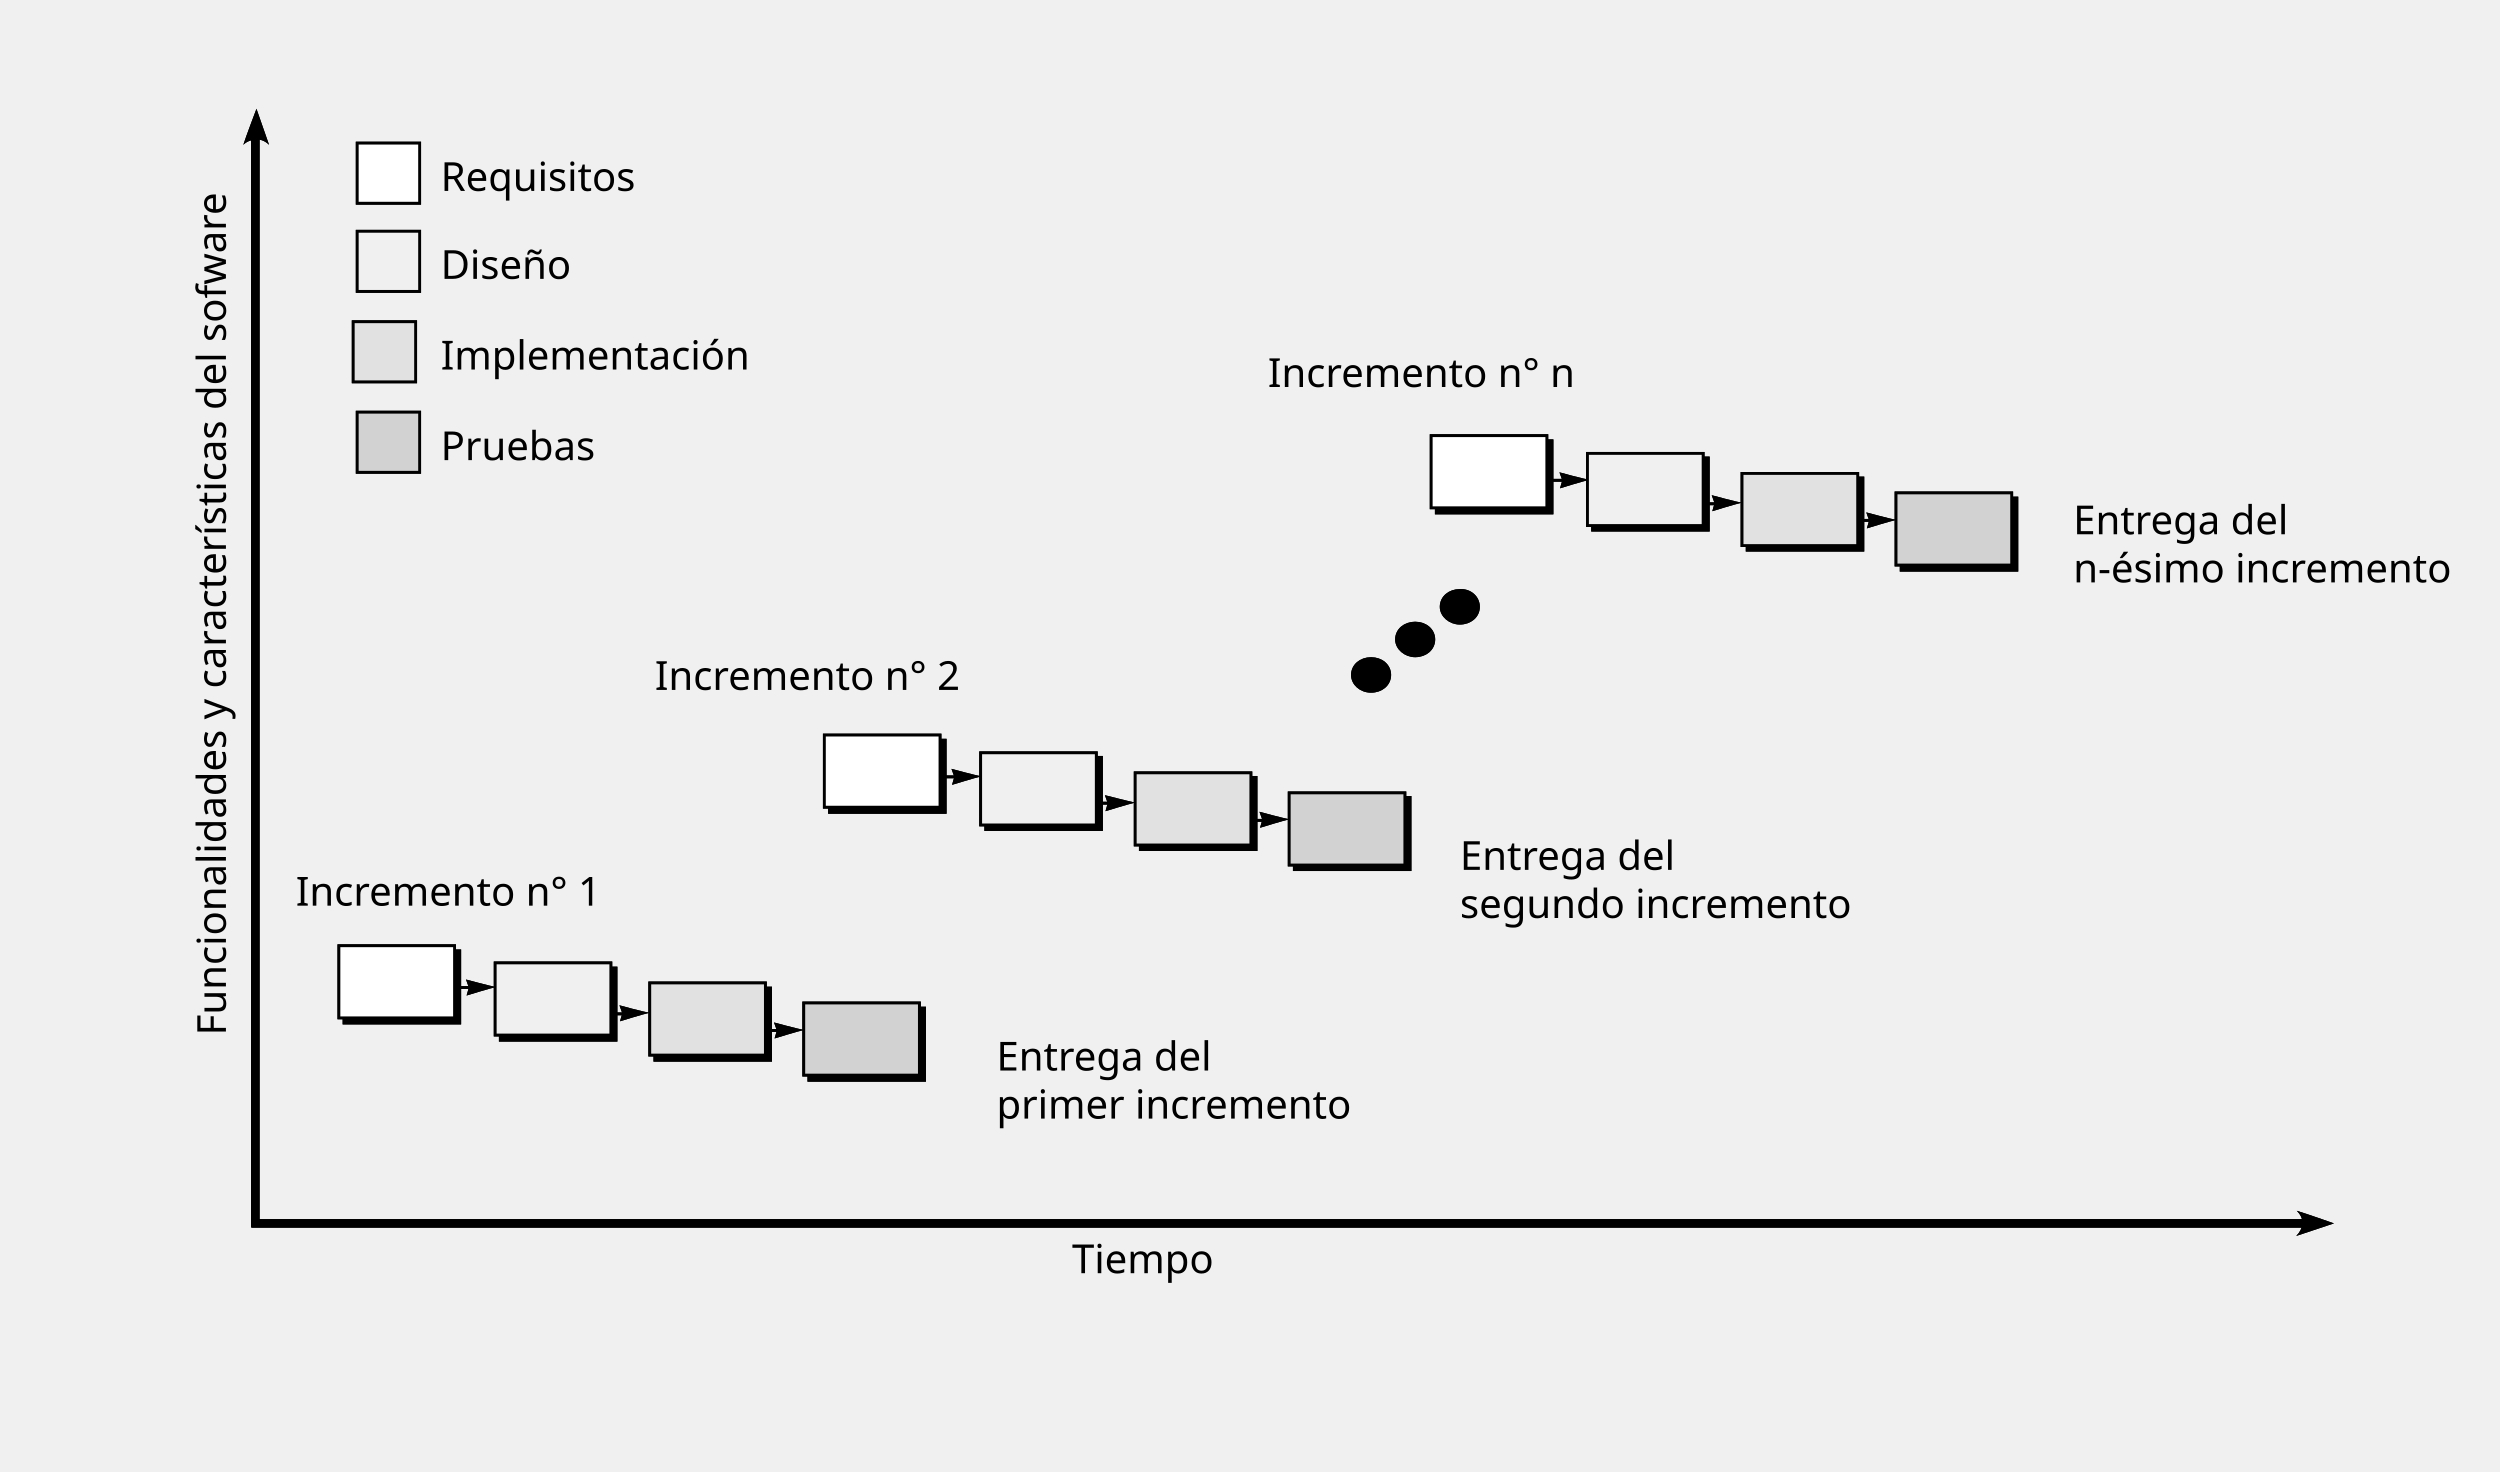
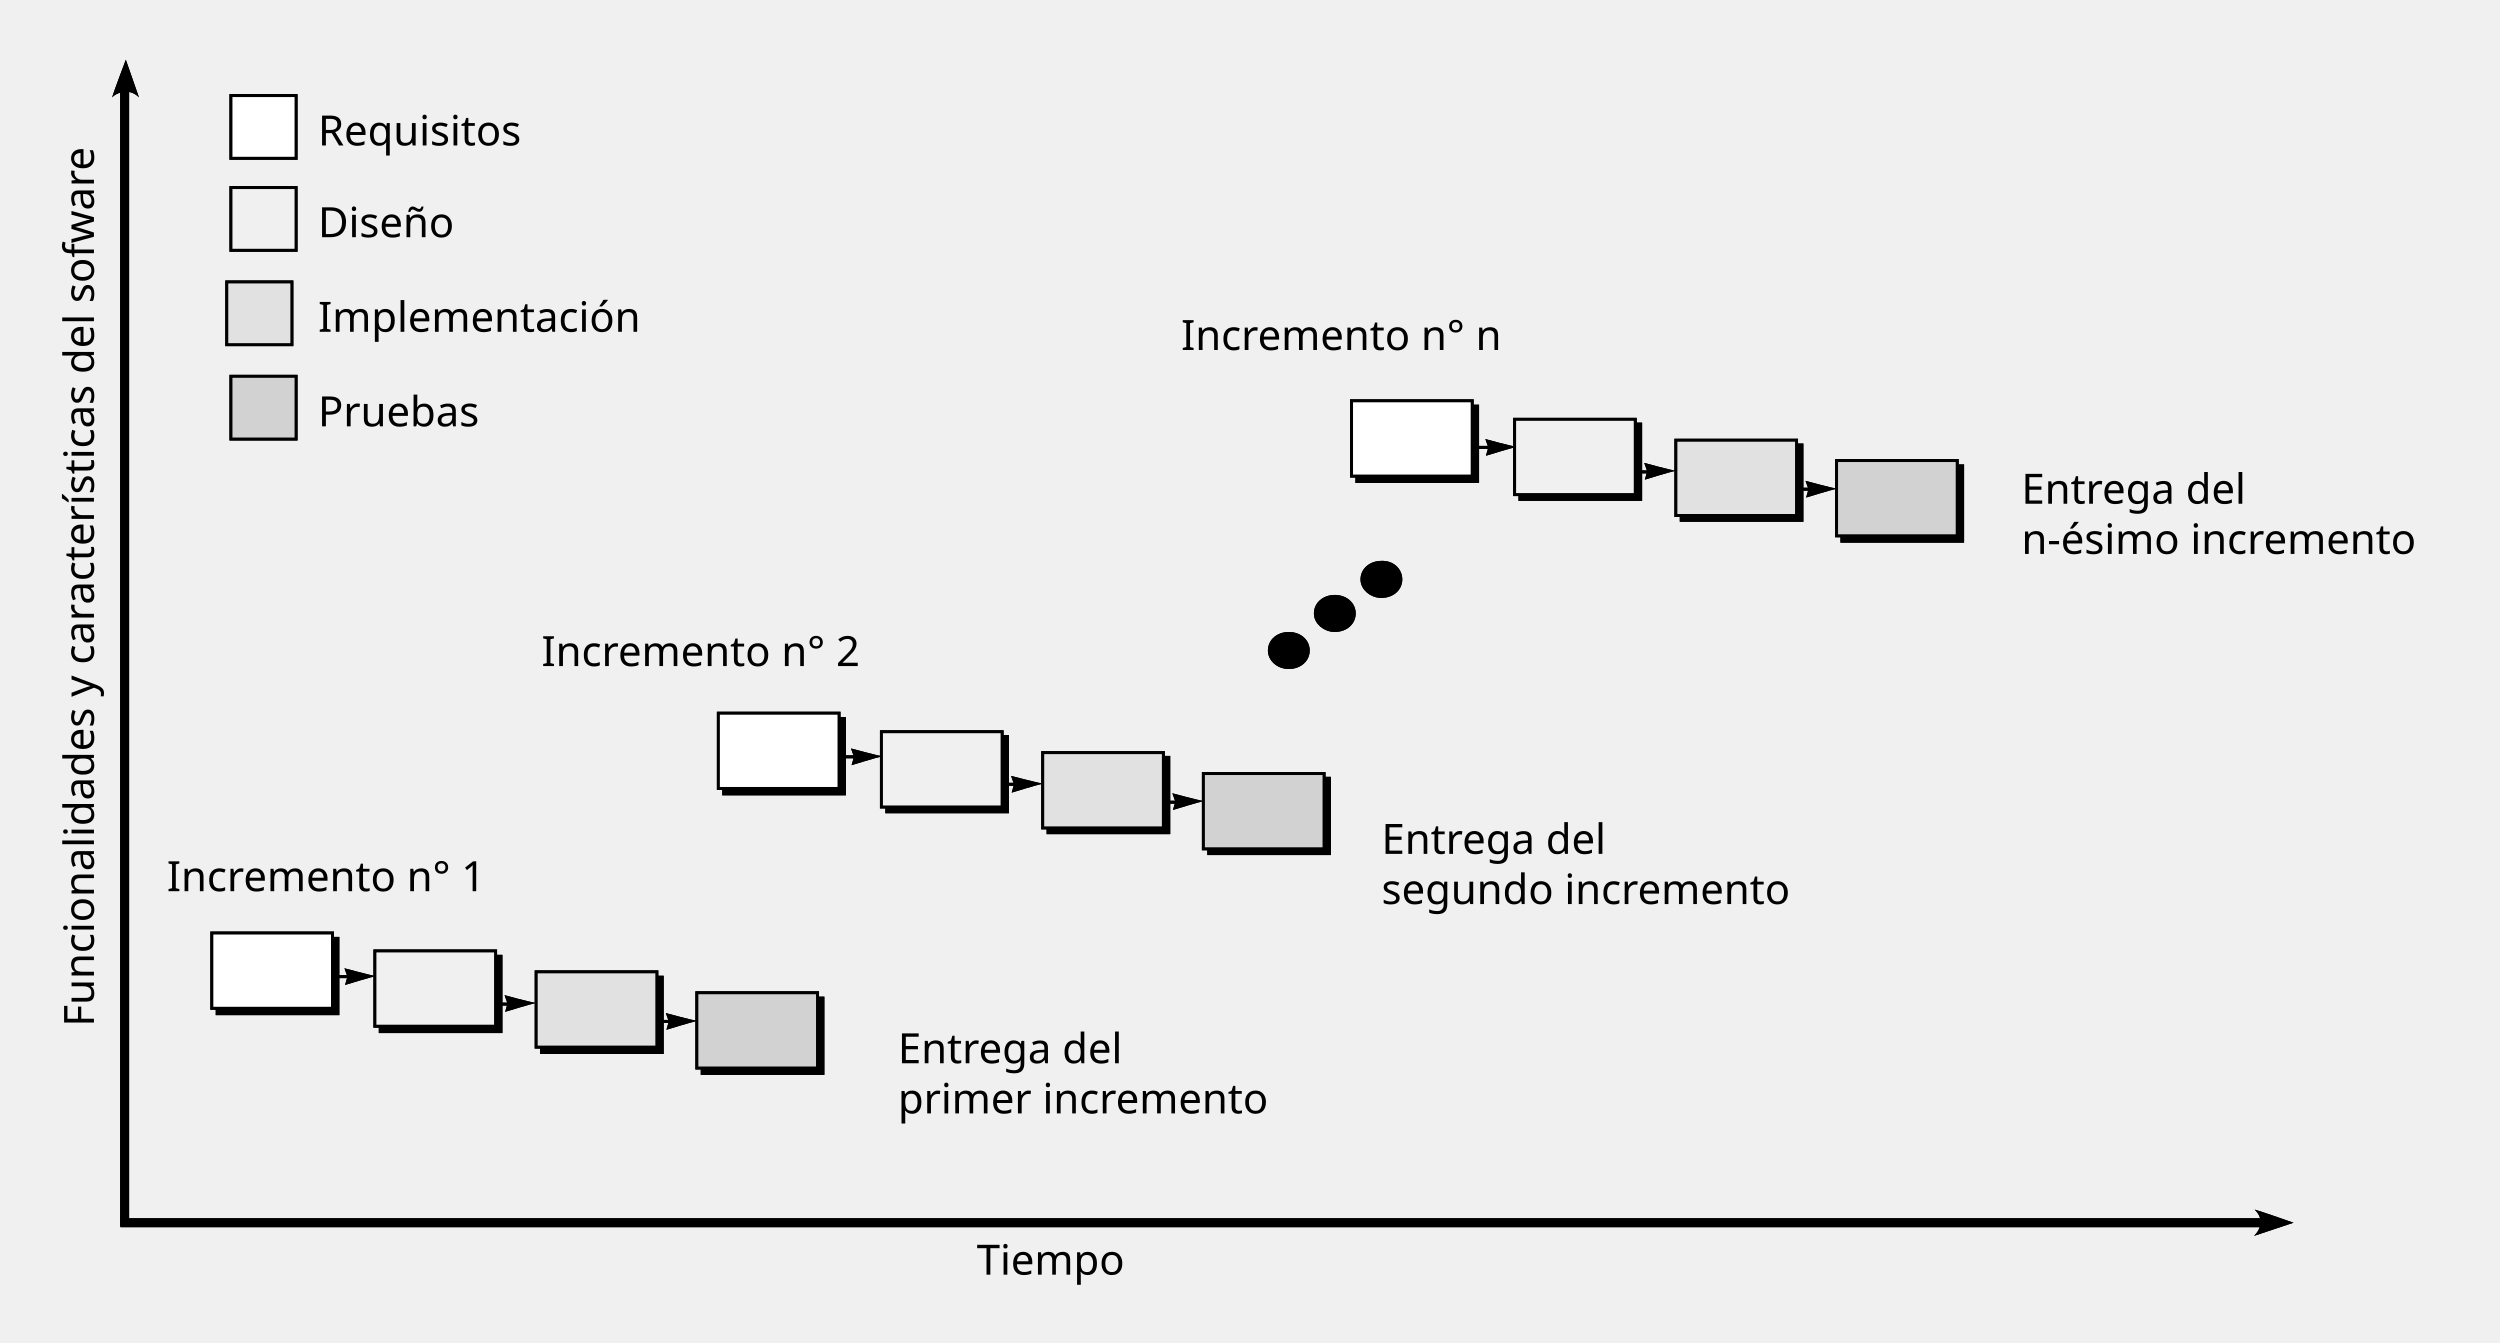
- <svg xmlns="http://www.w3.org/2000/svg" version="1.1" x="0px" y="0px" viewBox="0 0 436.7 257" style="enable-background:new 0 0 436.7 257;" xml:space="preserve">
-   <style type="text/css">
+ <svg xmlns="http://www.w3.org/2000/svg" height="224.808" width="418.534" id="svg2384" xml:space="preserve" viewBox="0 0 418.534 224.808" y="0px" x="0px" version="1.1">
+   <defs id="defs2388" />
+   <style id="style2006" type="text/css">
	.st0{fill:none;stroke:#000000;stroke-width:1.5;stroke-miterlimit:14.3;}
	.st1{fill-rule:evenodd;clip-rule:evenodd;}
	.st2{fill:none;stroke:#000000;stroke-miterlimit:11.5;}
	.st3{fill:none;stroke:#000000;stroke-width:0.5;stroke-miterlimit:43;}
	.st4{fill:none;stroke:#000000;stroke-width:0.5;stroke-miterlimit:11.5;}
	.st5{fill:#FFFFFF;}
	.st6{fill:#F0F0F0;}
	.st7{fill:#E1E1E1;}
	.st8{fill:#D2D2D2;}
	.st9{font-family:'TimesNewRomanPSMT';}
	.st10{font-size:7px;}
	.st11{fill:none;}
</style>
-   <g id="Capa_1">
-     <line class="st0" x1="43.9" y1="213.7" x2="404.4" y2="213.7" />
-     <path class="st1" d="M401.1,215.9C401.1,215.9,401.1,215.9,401.1,215.9l6.6-2.2c0,0-5.1-1.8-6.5-2.2c0.6,0.6,1,1.3,1,2.2   C402.1,214.6,401.7,215.3,401.1,215.9" />
-     <line class="st0" x1="44.6" y1="214.3" x2="44.6" y2="22.1" />
-     <path class="st1" d="M47,25.3C47,25.3,47,25.3,47,25.3l-2.2-6.3c0,0-1.9,5-2.3,6.3c0.6-0.6,1.4-0.9,2.3-0.9   C45.6,24.3,46.4,24.7,47,25.3" />
-     <path d="M250.2,111.7c0,1.5-1.3,2.6-3,2.6c-1.6,0-3-1.2-3-2.6c0-1.5,1.3-2.6,3-2.6C248.9,109.1,250.2,110.2,250.2,111.7" />
-     <path class="st2" d="M250.2,111.7c0,1.5-1.3,2.6-3,2.6c-1.6,0-3-1.2-3-2.6c0-1.5,1.3-2.6,3-2.6   C248.9,109.1,250.2,110.2,250.2,111.7z" />
-     <path d="M258,106c0,1.5-1.3,2.6-3,2.6c-1.6,0-3-1.2-3-2.6c0-1.5,1.3-2.6,3-2.6C256.7,103.3,258,104.5,258,106" />
-     <path class="st2" d="M258,106c0,1.5-1.3,2.6-3,2.6c-1.6,0-3-1.2-3-2.6c0-1.5,1.3-2.6,3-2.6C256.7,103.3,258,104.5,258,106z" />
-     <path d="M242.5,117.9c0,1.5-1.3,2.6-3,2.6s-3-1.2-3-2.6c0-1.5,1.3-2.6,3-2.6S242.5,116.4,242.5,117.9" />
-     <path class="st2" d="M242.5,117.9c0,1.5-1.3,2.6-3,2.6s-3-1.2-3-2.6c0-1.5,1.3-2.6,3-2.6S242.5,116.4,242.5,117.9z" />
-     <line class="st3" x1="271.1" y1="83.9" x2="273.4" y2="83.9" />
-     <path d="M277.7,83.8c-1,0.2-5.2,1.5-5.2,1.5l0.4-1.4l-0.5-1.4C272.4,82.5,276.7,83.7,277.7,83.8" />
-     <line class="st3" x1="80.2" y1="172.5" x2="82.5" y2="172.5" />
-     <path d="M86.7,172.4c-1,0.2-5.2,1.5-5.2,1.5l0.4-1.4l-0.5-1.4C81.5,171.1,85.7,172.3,86.7,172.4" />
-     <line class="st3" x1="106.9" y1="177.1" x2="109.2" y2="177.1" />
-     <path d="M113.5,176.9c-1,0.2-5.2,1.5-5.2,1.5l0.4-1.4l-0.5-1.4C108.2,175.6,112.5,176.8,113.5,176.9" />
-     <line class="st3" x1="133.9" y1="180" x2="136.2" y2="180" />
-     <path d="M140.5,179.9c-1,0.2-5.2,1.5-5.2,1.5l0.4-1.4l-0.5-1.4C135.3,178.6,139.5,179.8,140.5,179.9" />
-     <rect x="60.1" y="166.1" width="20.2" height="12.6" />
-     <rect x="60.1" y="166.1" class="st4" width="20.2" height="12.6" />
-     <rect x="59.2" y="165.2" class="st5" width="20.2" height="12.6" />
-     <rect x="59.2" y="165.2" class="st4" width="20.2" height="12.6" />
-     <rect x="87.4" y="169.1" width="20.2" height="12.6" />
-     <rect x="87.4" y="169.1" class="st4" width="20.2" height="12.6" />
-     <rect x="86.5" y="168.2" class="st6" width="20.2" height="12.6" />
-     <rect x="86.5" y="168.2" class="st4" width="20.2" height="12.6" />
-     <rect x="114.4" y="172.6" width="20.2" height="12.6" />
-     <rect x="114.4" y="172.6" class="st4" width="20.2" height="12.6" />
-     <rect x="113.5" y="171.7" class="st7" width="20.2" height="12.6" />
-     <rect x="113.5" y="171.7" class="st4" width="20.2" height="12.6" />
-     <rect x="141.3" y="176.1" width="20.2" height="12.6" />
-     <rect x="141.3" y="176.1" class="st4" width="20.2" height="12.6" />
-     <rect x="140.4" y="175.2" class="st8" width="20.2" height="12.6" />
-     <rect x="140.4" y="175.2" class="st4" width="20.2" height="12.6" />
-     <line class="st3" x1="165" y1="135.7" x2="167.3" y2="135.7" />
-     <path d="M171.5,135.6c-1,0.2-5.2,1.5-5.2,1.5l0.4-1.4l-0.5-1.4C166.3,134.3,170.5,135.5,171.5,135.6" />
-     <line class="st3" x1="191.7" y1="140.3" x2="194" y2="140.3" />
-     <path d="M198.3,140.2c-1,0.2-5.2,1.5-5.2,1.5l0.4-1.4l-0.5-1.4C193,138.9,197.3,140,198.3,140.2" />
-     <line class="st3" x1="218.8" y1="143.3" x2="221" y2="143.3" />
-     <path d="M225.3,143.1c-1,0.2-5.2,1.5-5.2,1.5l0.4-1.4l-0.5-1.4C220.1,141.8,224.3,143,225.3,143.1" />
-     <rect x="144.9" y="129.3" width="20.2" height="12.6" />
-     <rect x="144.9" y="129.3" class="st4" width="20.2" height="12.6" />
-     <rect x="144" y="128.4" class="st5" width="20.2" height="12.6" />
-     <rect x="144" y="128.4" class="st4" width="20.2" height="12.6" />
-     <rect x="172.2" y="132.3" width="20.2" height="12.6" />
-     <rect x="172.2" y="132.3" class="st4" width="20.2" height="12.6" />
-     <rect x="171.3" y="131.5" class="st6" width="20.2" height="12.6" />
-     <rect x="171.3" y="131.5" class="st4" width="20.2" height="12.6" />
-     <rect x="199.2" y="135.8" width="20.2" height="12.6" />
-     <rect x="199.2" y="135.8" class="st4" width="20.2" height="12.6" />
-     <rect x="198.3" y="135" class="st7" width="20.2" height="12.6" />
-     <rect x="198.3" y="135" class="st4" width="20.2" height="12.6" />
-     <rect x="226.1" y="139.3" width="20.2" height="12.6" />
-     <rect x="226.1" y="139.3" class="st4" width="20.2" height="12.6" />
-     <rect x="225.2" y="138.5" class="st8" width="20.2" height="12.6" />
-     <rect x="225.2" y="138.5" class="st4" width="20.2" height="12.6" />
-     <line class="st3" x1="297.7" y1="88" x2="300" y2="88" />
-     <path d="M304.3,87.8c-1,0.2-5.2,1.5-5.2,1.5l0.4-1.4l-0.5-1.4C299.1,86.5,303.3,87.7,304.3,87.8" />
-     <line class="st3" x1="324.8" y1="90.9" x2="327" y2="90.9" />
-     <path d="M331.3,90.8c-1,0.2-5.2,1.5-5.2,1.5l0.4-1.4l-0.5-1.4C326.1,89.5,330.3,90.7,331.3,90.8" />
-     <rect x="250.9" y="77" width="20.2" height="12.6" />
-     <rect x="250.9" y="77" class="st4" width="20.2" height="12.6" />
-     <rect x="250" y="76.1" class="st5" width="20.2" height="12.6" />
-     <rect x="250" y="76.1" class="st4" width="20.2" height="12.6" />
-     <rect x="278.2" y="80" width="20.2" height="12.6" />
-     <rect x="278.2" y="80" class="st4" width="20.2" height="12.6" />
-     <rect x="277.3" y="79.2" class="st6" width="20.2" height="12.6" />
-     <rect x="277.3" y="79.2" class="st4" width="20.2" height="12.6" />
-     <rect x="305.2" y="83.5" width="20.2" height="12.6" />
-     <rect x="305.2" y="83.5" class="st4" width="20.2" height="12.6" />
-     <rect x="304.3" y="82.7" class="st7" width="20.2" height="12.6" />
-     <rect x="304.3" y="82.7" class="st4" width="20.2" height="12.6" />
-     <rect x="332.1" y="87" width="20.2" height="12.6" />
-     <rect x="332.1" y="87" class="st4" width="20.2" height="12.6" />
-     <rect x="331.2" y="86.1" class="st8" width="20.2" height="12.6" />
-     <rect x="331.2" y="86.1" class="st4" width="20.2" height="12.6" />
-     <rect x="62.4" y="25" class="st5" width="10.9" height="10.5" />
-     <rect x="62.4" y="25" class="st4" width="10.9" height="10.5" />
-     <rect x="62.4" y="40.4" class="st6" width="10.9" height="10.5" />
-     <rect x="62.4" y="40.4" class="st4" width="10.9" height="10.5" />
-     <rect x="61.7" y="56.2" class="st7" width="10.9" height="10.5" />
-     <rect x="61.7" y="56.2" class="st4" width="10.9" height="10.5" />
-     <rect x="62.4" y="72" class="st8" width="10.9" height="10.5" />
-     <rect x="62.4" y="72" class="st4" width="10.9" height="10.5" />
+   <g transform="translate(-23.73558,-9)" id="Capa_1">
+     <line id="line2008" y2="213.7" x2="404.4" y1="213.7" x1="43.9" class="st0" />
+     <path id="path2010" d="m 401.1,215.9 c 0,0 0,0 0,0 l 6.6,-2.2 c 0,0 -5.1,-1.8 -6.5,-2.2 0.6,0.6 1,1.3 1,2.2 -0.1,0.9 -0.5,1.6 -1.1,2.2" class="st1" />
+     <line id="line2012" y2="22.1" x2="44.6" y1="214.3" x1="44.6" class="st0" />
+     <path id="path2014" d="m 47,25.3 c 0,0 0,0 0,0 L 44.8,19 c 0,0 -1.9,5 -2.3,6.3 0.6,-0.6 1.4,-0.9 2.3,-0.9 0.8,-0.1 1.6,0.3 2.2,0.9" class="st1" />
+     <path id="path2016" d="m 250.2,111.7 c 0,1.5 -1.3,2.6 -3,2.6 -1.6,0 -3,-1.2 -3,-2.6 0,-1.5 1.3,-2.6 3,-2.6 1.7,0 3,1.1 3,2.6" />
+     <path id="path2018" d="m 250.2,111.7 c 0,1.5 -1.3,2.6 -3,2.6 -1.6,0 -3,-1.2 -3,-2.6 0,-1.5 1.3,-2.6 3,-2.6 1.7,0 3,1.1 3,2.6 z" class="st2" />
+     <path id="path2020" d="m 258,106 c 0,1.5 -1.3,2.6 -3,2.6 -1.6,0 -3,-1.2 -3,-2.6 0,-1.5 1.3,-2.6 3,-2.6 1.7,-0.1 3,1.1 3,2.6" />
+     <path id="path2022" d="m 258,106 c 0,1.5 -1.3,2.6 -3,2.6 -1.6,0 -3,-1.2 -3,-2.6 0,-1.5 1.3,-2.6 3,-2.6 1.7,-0.1 3,1.1 3,2.6 z" class="st2" />
+     <path id="path2024" d="m 242.5,117.9 c 0,1.5 -1.3,2.6 -3,2.6 -1.7,0 -3,-1.2 -3,-2.6 0,-1.5 1.3,-2.6 3,-2.6 1.7,0 3,1.1 3,2.6" />
+     <path id="path2026" d="m 242.5,117.9 c 0,1.5 -1.3,2.6 -3,2.6 -1.7,0 -3,-1.2 -3,-2.6 0,-1.5 1.3,-2.6 3,-2.6 1.7,0 3,1.1 3,2.6 z" class="st2" />
+     <line id="line2028" y2="83.9" x2="273.4" y1="83.9" x1="271.1" class="st3" />
+     <path id="path2030" d="m 277.7,83.8 c -1,0.2 -5.2,1.5 -5.2,1.5 l 0.4,-1.4 -0.5,-1.4 c 0,0 4.3,1.2 5.3,1.3" />
+     <line id="line2032" y2="172.5" x2="82.5" y1="172.5" x1="80.2" class="st3" />
+     <path id="path2034" d="m 86.7,172.4 c -1,0.2 -5.2,1.5 -5.2,1.5 l 0.4,-1.4 -0.5,-1.4 c 0.1,0 4.3,1.2 5.3,1.3" />
+     <line id="line2036" y2="177.1" x2="109.2" y1="177.1" x1="106.9" class="st3" />
+     <path id="path2038" d="m 113.5,176.9 c -1,0.2 -5.2,1.5 -5.2,1.5 l 0.4,-1.4 -0.5,-1.4 c 0,0 4.3,1.2 5.3,1.3" />
+     <line id="line2040" y2="180" x2="136.2" y1="180" x1="133.9" class="st3" />
+     <path id="path2042" d="m 140.5,179.9 c -1,0.2 -5.2,1.5 -5.2,1.5 l 0.4,-1.4 -0.5,-1.4 c 0.1,0 4.3,1.2 5.3,1.3" />
+     <rect id="rect2044" height="12.6" width="20.2" y="166.1" x="60.1" />
+     <rect id="rect2046" height="12.6" width="20.2" class="st4" y="166.1" x="60.1" />
+     <rect id="rect2048" height="12.6" width="20.2" class="st5" y="165.2" x="59.2" />
+     <rect id="rect2050" height="12.6" width="20.2" class="st4" y="165.2" x="59.2" />
+     <rect id="rect2052" height="12.6" width="20.2" y="169.1" x="87.4" />
+     <rect id="rect2054" height="12.6" width="20.2" class="st4" y="169.1" x="87.4" />
+     <rect id="rect2056" height="12.6" width="20.2" class="st6" y="168.2" x="86.5" />
+     <rect id="rect2058" height="12.6" width="20.2" class="st4" y="168.2" x="86.5" />
+     <rect id="rect2060" height="12.6" width="20.2" y="172.6" x="114.4" />
+     <rect id="rect2062" height="12.6" width="20.2" class="st4" y="172.6" x="114.4" />
+     <rect id="rect2064" height="12.6" width="20.2" class="st7" y="171.7" x="113.5" />
+     <rect id="rect2066" height="12.6" width="20.2" class="st4" y="171.7" x="113.5" />
+     <rect id="rect2068" height="12.6" width="20.2" y="176.1" x="141.3" />
+     <rect id="rect2070" height="12.6" width="20.2" class="st4" y="176.1" x="141.3" />
+     <rect id="rect2072" height="12.6" width="20.2" class="st8" y="175.2" x="140.4" />
+     <rect id="rect2074" height="12.6" width="20.2" class="st4" y="175.2" x="140.4" />
+     <line id="line2076" y2="135.7" x2="167.3" y1="135.7" x1="165" class="st3" />
+     <path id="path2078" d="m 171.5,135.6 c -1,0.2 -5.2,1.5 -5.2,1.5 l 0.4,-1.4 -0.5,-1.4 c 0.1,0 4.3,1.2 5.3,1.3" />
+     <line id="line2080" y2="140.3" x2="194" y1="140.3" x1="191.7" class="st3" />
+     <path id="path2082" d="m 198.3,140.2 c -1,0.2 -5.2,1.5 -5.2,1.5 l 0.4,-1.4 -0.5,-1.4 c 0,0 4.3,1.1 5.3,1.3" />
+     <line id="line2084" y2="143.3" x2="221" y1="143.3" x1="218.8" class="st3" />
+     <path id="path2086" d="m 225.3,143.1 c -1,0.2 -5.2,1.5 -5.2,1.5 l 0.4,-1.4 -0.5,-1.4 c 0.1,0 4.3,1.2 5.3,1.3" />
+     <rect id="rect2088" height="12.6" width="20.2" y="129.3" x="144.9" />
+     <rect id="rect2090" height="12.6" width="20.2" class="st4" y="129.3" x="144.9" />
+     <rect id="rect2092" height="12.6" width="20.2" class="st5" y="128.4" x="144" />
+     <rect id="rect2094" height="12.6" width="20.2" class="st4" y="128.4" x="144" />
+     <rect id="rect2096" height="12.6" width="20.2" y="132.3" x="172.2" />
+     <rect id="rect2098" height="12.6" width="20.2" class="st4" y="132.3" x="172.2" />
+     <rect id="rect2100" height="12.6" width="20.2" class="st6" y="131.5" x="171.3" />
+     <rect id="rect2102" height="12.6" width="20.2" class="st4" y="131.5" x="171.3" />
+     <rect id="rect2104" height="12.6" width="20.2" y="135.8" x="199.2" />
+     <rect id="rect2106" height="12.6" width="20.2" class="st4" y="135.8" x="199.2" />
+     <rect id="rect2108" height="12.6" width="20.2" class="st7" y="135" x="198.3" />
+     <rect id="rect2110" height="12.6" width="20.2" class="st4" y="135" x="198.3" />
+     <rect id="rect2112" height="12.6" width="20.2" y="139.3" x="226.1" />
+     <rect id="rect2114" height="12.6" width="20.2" class="st4" y="139.3" x="226.1" />
+     <rect id="rect2116" height="12.6" width="20.2" class="st8" y="138.5" x="225.2" />
+     <rect id="rect2118" height="12.6" width="20.2" class="st4" y="138.5" x="225.2" />
+     <line id="line2120" y2="88" x2="300" y1="88" x1="297.7" class="st3" />
+     <path id="path2122" d="m 304.3,87.8 c -1,0.2 -5.2,1.5 -5.2,1.5 l 0.4,-1.4 -0.5,-1.4 c 0.1,0 4.3,1.2 5.3,1.3" />
+     <line id="line2124" y2="90.9" x2="327" y1="90.9" x1="324.8" class="st3" />
+     <path id="path2126" d="m 331.3,90.8 c -1,0.2 -5.2,1.5 -5.2,1.5 l 0.4,-1.4 -0.5,-1.4 c 0.1,0 4.3,1.2 5.3,1.3" />
+     <rect id="rect2128" height="12.6" width="20.2" y="77" x="250.9" />
+     <rect id="rect2130" height="12.6" width="20.2" class="st4" y="77" x="250.9" />
+     <rect id="rect2132" height="12.6" width="20.2" class="st5" y="76.1" x="250" />
+     <rect id="rect2134" height="12.6" width="20.2" class="st4" y="76.1" x="250" />
+     <rect id="rect2136" height="12.6" width="20.2" y="80" x="278.2" />
+     <rect id="rect2138" height="12.6" width="20.2" class="st4" y="80" x="278.2" />
+     <rect id="rect2140" height="12.6" width="20.2" class="st6" y="79.2" x="277.3" />
+     <rect id="rect2142" height="12.6" width="20.2" class="st4" y="79.2" x="277.3" />
+     <rect id="rect2144" height="12.6" width="20.2" y="83.5" x="305.2" />
+     <rect id="rect2146" height="12.6" width="20.2" class="st4" y="83.5" x="305.2" />
+     <rect id="rect2148" height="12.6" width="20.2" class="st7" y="82.7" x="304.3" />
+     <rect id="rect2150" height="12.6" width="20.2" class="st4" y="82.7" x="304.3" />
+     <rect id="rect2152" height="12.6" width="20.2" y="87" x="332.1" />
+     <rect id="rect2154" height="12.6" width="20.2" class="st4" y="87" x="332.1" />
+     <rect id="rect2156" height="12.6" width="20.2" class="st8" y="86.1" x="331.2" />
+     <rect id="rect2158" height="12.6" width="20.2" class="st4" y="86.1" x="331.2" />
+     <rect id="rect2160" height="10.5" width="10.9" class="st5" y="25" x="62.4" />
+     <rect id="rect2162" height="10.5" width="10.9" class="st4" y="25" x="62.4" />
+     <rect id="rect2164" height="10.5" width="10.9" class="st6" y="40.4" x="62.4" />
+     <rect id="rect2166" height="10.5" width="10.9" class="st4" y="40.4" x="62.4" />
+     <rect id="rect2168" height="10.5" width="10.9" class="st7" y="56.2" x="61.7" />
+     <rect id="rect2170" height="10.5" width="10.9" class="st4" y="56.2" x="61.7" />
+     <rect id="rect2172" height="10.5" width="10.9" class="st8" y="72" x="62.4" />
+     <rect id="rect2174" height="10.5" width="10.9" class="st4" y="72" x="62.4" />
  </g>
-   <g id="Capa_1_copia">
-     <line class="st0" x1="43.9" y1="213.7" x2="404.4" y2="213.7" />
-     <path class="st1" d="M401.1,215.9C401.1,215.9,401.1,215.9,401.1,215.9l6.6-2.2c0,0-5.1-1.8-6.5-2.2c0.6,0.6,1,1.3,1,2.2   C402.1,214.6,401.7,215.3,401.1,215.9" />
-     <line class="st0" x1="44.6" y1="214.3" x2="44.6" y2="22.1" />
-     <path class="st1" d="M47,25.3C47,25.3,47,25.3,47,25.3l-2.2-6.3c0,0-1.9,5-2.3,6.3c0.6-0.6,1.4-0.9,2.3-0.9   C45.6,24.3,46.4,24.7,47,25.3" />
-     <path d="M250.2,111.7c0,1.5-1.3,2.6-3,2.6c-1.6,0-3-1.2-3-2.6c0-1.5,1.3-2.6,3-2.6C248.9,109.1,250.2,110.2,250.2,111.7" />
-     <path class="st2" d="M250.2,111.7c0,1.5-1.3,2.6-3,2.6c-1.6,0-3-1.2-3-2.6c0-1.5,1.3-2.6,3-2.6   C248.9,109.1,250.2,110.2,250.2,111.7z" />
-     <path d="M258,106c0,1.5-1.3,2.6-3,2.6c-1.6,0-3-1.2-3-2.6c0-1.5,1.3-2.6,3-2.6C256.7,103.3,258,104.5,258,106" />
-     <path class="st2" d="M258,106c0,1.5-1.3,2.6-3,2.6c-1.6,0-3-1.2-3-2.6c0-1.5,1.3-2.6,3-2.6C256.7,103.3,258,104.5,258,106z" />
-     <path d="M242.5,117.9c0,1.5-1.3,2.6-3,2.6s-3-1.2-3-2.6c0-1.5,1.3-2.6,3-2.6S242.5,116.4,242.5,117.9" />
-     <path class="st2" d="M242.5,117.9c0,1.5-1.3,2.6-3,2.6s-3-1.2-3-2.6c0-1.5,1.3-2.6,3-2.6S242.5,116.4,242.5,117.9z" />
-     <line class="st3" x1="271.1" y1="83.9" x2="273.4" y2="83.9" />
-     <path d="M277.7,83.8c-1,0.2-5.2,1.5-5.2,1.5l0.4-1.4l-0.5-1.4C272.4,82.5,276.7,83.7,277.7,83.8" />
-     <line class="st3" x1="80.2" y1="172.5" x2="82.5" y2="172.5" />
-     <path d="M86.7,172.4c-1,0.2-5.2,1.5-5.2,1.5l0.4-1.4l-0.5-1.4C81.5,171.1,85.7,172.3,86.7,172.4" />
-     <line class="st3" x1="106.9" y1="177.1" x2="109.2" y2="177.1" />
-     <path d="M113.5,176.9c-1,0.2-5.2,1.5-5.2,1.5l0.4-1.4l-0.5-1.4C108.2,175.6,112.5,176.8,113.5,176.9" />
-     <line class="st3" x1="133.9" y1="180" x2="136.2" y2="180" />
-     <path d="M140.5,179.9c-1,0.2-5.2,1.5-5.2,1.5l0.4-1.4l-0.5-1.4C135.3,178.6,139.5,179.8,140.5,179.9" />
-     <rect x="60.1" y="166.1" width="20.2" height="12.6" />
-     <rect x="60.1" y="166.1" class="st4" width="20.2" height="12.6" />
-     <rect x="59.2" y="165.2" class="st5" width="20.2" height="12.6" />
-     <rect x="59.2" y="165.2" class="st4" width="20.2" height="12.6" />
-     <rect x="87.4" y="169.1" width="20.2" height="12.6" />
-     <rect x="87.4" y="169.1" class="st4" width="20.2" height="12.6" />
-     <rect x="86.5" y="168.2" class="st6" width="20.2" height="12.6" />
-     <rect x="86.5" y="168.2" class="st4" width="20.2" height="12.6" />
-     <rect x="114.4" y="172.6" width="20.2" height="12.6" />
-     <rect x="114.4" y="172.6" class="st4" width="20.2" height="12.6" />
-     <rect x="113.5" y="171.7" class="st7" width="20.2" height="12.6" />
-     <rect x="113.5" y="171.7" class="st4" width="20.2" height="12.6" />
-     <rect x="141.3" y="176.1" width="20.2" height="12.6" />
-     <rect x="141.3" y="176.1" class="st4" width="20.2" height="12.6" />
-     <rect x="140.4" y="175.2" class="st8" width="20.2" height="12.6" />
-     <rect x="140.4" y="175.2" class="st4" width="20.2" height="12.6" />
-     <line class="st3" x1="165" y1="135.7" x2="167.3" y2="135.7" />
-     <path d="M171.5,135.6c-1,0.2-5.2,1.5-5.2,1.5l0.4-1.4l-0.5-1.4C166.3,134.3,170.5,135.5,171.5,135.6" />
-     <line class="st3" x1="191.7" y1="140.3" x2="194" y2="140.3" />
-     <path d="M198.3,140.2c-1,0.2-5.2,1.5-5.2,1.5l0.4-1.4l-0.5-1.4C193,138.9,197.3,140,198.3,140.2" />
-     <line class="st3" x1="218.8" y1="143.3" x2="221" y2="143.3" />
-     <path d="M225.3,143.1c-1,0.2-5.2,1.5-5.2,1.5l0.4-1.4l-0.5-1.4C220.1,141.8,224.3,143,225.3,143.1" />
-     <rect x="144.9" y="129.3" width="20.2" height="12.6" />
-     <rect x="144.9" y="129.3" class="st4" width="20.2" height="12.6" />
-     <rect x="144" y="128.4" class="st5" width="20.2" height="12.6" />
-     <rect x="144" y="128.4" class="st4" width="20.2" height="12.6" />
-     <rect x="172.2" y="132.3" width="20.2" height="12.6" />
-     <rect x="172.2" y="132.3" class="st4" width="20.2" height="12.6" />
-     <rect x="171.3" y="131.5" class="st6" width="20.2" height="12.6" />
-     <rect x="171.3" y="131.5" class="st4" width="20.2" height="12.6" />
-     <rect x="199.2" y="135.8" width="20.2" height="12.6" />
-     <rect x="199.2" y="135.8" class="st4" width="20.2" height="12.6" />
-     <rect x="198.3" y="135" class="st7" width="20.2" height="12.6" />
-     <rect x="198.3" y="135" class="st4" width="20.2" height="12.6" />
-     <rect x="226.1" y="139.3" width="20.2" height="12.6" />
-     <rect x="226.1" y="139.3" class="st4" width="20.2" height="12.6" />
-     <rect x="225.2" y="138.5" class="st8" width="20.2" height="12.6" />
-     <rect x="225.2" y="138.5" class="st4" width="20.2" height="12.6" />
-     <line class="st3" x1="297.7" y1="88" x2="300" y2="88" />
-     <path d="M304.3,87.8c-1,0.2-5.2,1.5-5.2,1.5l0.4-1.4l-0.5-1.4C299.1,86.5,303.3,87.7,304.3,87.8" />
-     <line class="st3" x1="324.8" y1="90.9" x2="327" y2="90.9" />
-     <path d="M331.3,90.8c-1,0.2-5.2,1.5-5.2,1.5l0.4-1.4l-0.5-1.4C326.1,89.5,330.3,90.7,331.3,90.8" />
-     <rect x="250.9" y="77" width="20.2" height="12.6" />
-     <rect x="250.9" y="77" class="st4" width="20.2" height="12.6" />
-     <rect x="250" y="76.1" class="st5" width="20.2" height="12.6" />
-     <rect x="250" y="76.1" class="st4" width="20.2" height="12.6" />
-     <rect x="278.2" y="80" width="20.2" height="12.6" />
-     <rect x="278.2" y="80" class="st4" width="20.2" height="12.6" />
-     <rect x="277.3" y="79.2" class="st6" width="20.2" height="12.6" />
-     <rect x="277.3" y="79.2" class="st4" width="20.2" height="12.6" />
-     <rect x="305.2" y="83.5" width="20.2" height="12.6" />
-     <rect x="305.2" y="83.5" class="st4" width="20.2" height="12.6" />
-     <rect x="304.3" y="82.7" class="st7" width="20.2" height="12.6" />
-     <rect x="304.3" y="82.7" class="st4" width="20.2" height="12.6" />
-     <rect x="332.1" y="87" width="20.2" height="12.6" />
-     <rect x="332.1" y="87" class="st4" width="20.2" height="12.6" />
-     <rect x="331.2" y="86.1" class="st8" width="20.2" height="12.6" />
-     <rect x="331.2" y="86.1" class="st4" width="20.2" height="12.6" />
-     <rect x="62.4" y="25" class="st5" width="10.9" height="10.5" />
-     <rect x="62.4" y="25" class="st4" width="10.9" height="10.5" />
-     <rect x="62.4" y="40.4" class="st6" width="10.9" height="10.5" />
-     <rect x="62.4" y="40.4" class="st4" width="10.9" height="10.5" />
-     <rect x="61.7" y="56.2" class="st7" width="10.9" height="10.5" />
-     <rect x="61.7" y="56.2" class="st4" width="10.9" height="10.5" />
-     <rect x="62.4" y="72" class="st8" width="10.9" height="10.5" />
-     <rect x="62.4" y="72" class="st4" width="10.9" height="10.5" />
-     <text transform="matrix(1 0 0 1 174.0664 187)">
-       <tspan x="0" y="0" class="st9 st10">Entrega del</tspan>
-       <tspan x="0" y="8.4" class="st9 st10">primer incremento</tspan>
+   <g transform="translate(-23.73558,-9)" id="Capa_1_copia">
+     <line id="line2177" y2="213.7" x2="404.4" y1="213.7" x1="43.9" class="st0" />
+     <path id="path2179" d="m 401.1,215.9 c 0,0 0,0 0,0 l 6.6,-2.2 c 0,0 -5.1,-1.8 -6.5,-2.2 0.6,0.6 1,1.3 1,2.2 -0.1,0.9 -0.5,1.6 -1.1,2.2" class="st1" />
+     <line id="line2181" y2="22.1" x2="44.6" y1="214.3" x1="44.6" class="st0" />
+     <path id="path2183" d="m 47,25.3 c 0,0 0,0 0,0 L 44.8,19 c 0,0 -1.9,5 -2.3,6.3 0.6,-0.6 1.4,-0.9 2.3,-0.9 0.8,-0.1 1.6,0.3 2.2,0.9" class="st1" />
+     <path id="path2185" d="m 250.2,111.7 c 0,1.5 -1.3,2.6 -3,2.6 -1.6,0 -3,-1.2 -3,-2.6 0,-1.5 1.3,-2.6 3,-2.6 1.7,0 3,1.1 3,2.6" />
+     <path id="path2187" d="m 250.2,111.7 c 0,1.5 -1.3,2.6 -3,2.6 -1.6,0 -3,-1.2 -3,-2.6 0,-1.5 1.3,-2.6 3,-2.6 1.7,0 3,1.1 3,2.6 z" class="st2" />
+     <path id="path2189" d="m 258,106 c 0,1.5 -1.3,2.6 -3,2.6 -1.6,0 -3,-1.2 -3,-2.6 0,-1.5 1.3,-2.6 3,-2.6 1.7,-0.1 3,1.1 3,2.6" />
+     <path id="path2191" d="m 258,106 c 0,1.5 -1.3,2.6 -3,2.6 -1.6,0 -3,-1.2 -3,-2.6 0,-1.5 1.3,-2.6 3,-2.6 1.7,-0.1 3,1.1 3,2.6 z" class="st2" />
+     <path id="path2193" d="m 242.5,117.9 c 0,1.5 -1.3,2.6 -3,2.6 -1.7,0 -3,-1.2 -3,-2.6 0,-1.5 1.3,-2.6 3,-2.6 1.7,0 3,1.1 3,2.6" />
+     <path id="path2195" d="m 242.5,117.9 c 0,1.5 -1.3,2.6 -3,2.6 -1.7,0 -3,-1.2 -3,-2.6 0,-1.5 1.3,-2.6 3,-2.6 1.7,0 3,1.1 3,2.6 z" class="st2" />
+     <line id="line2197" y2="83.9" x2="273.4" y1="83.9" x1="271.1" class="st3" />
+     <path id="path2199" d="m 277.7,83.8 c -1,0.2 -5.2,1.5 -5.2,1.5 l 0.4,-1.4 -0.5,-1.4 c 0,0 4.3,1.2 5.3,1.3" />
+     <line id="line2201" y2="172.5" x2="82.5" y1="172.5" x1="80.2" class="st3" />
+     <path id="path2203" d="m 86.7,172.4 c -1,0.2 -5.2,1.5 -5.2,1.5 l 0.4,-1.4 -0.5,-1.4 c 0.1,0 4.3,1.2 5.3,1.3" />
+     <line id="line2205" y2="177.1" x2="109.2" y1="177.1" x1="106.9" class="st3" />
+     <path id="path2207" d="m 113.5,176.9 c -1,0.2 -5.2,1.5 -5.2,1.5 l 0.4,-1.4 -0.5,-1.4 c 0,0 4.3,1.2 5.3,1.3" />
+     <line id="line2209" y2="180" x2="136.2" y1="180" x1="133.9" class="st3" />
+     <path id="path2211" d="m 140.5,179.9 c -1,0.2 -5.2,1.5 -5.2,1.5 l 0.4,-1.4 -0.5,-1.4 c 0.1,0 4.3,1.2 5.3,1.3" />
+     <rect id="rect2213" height="12.6" width="20.2" y="166.1" x="60.1" />
+     <rect id="rect2215" height="12.6" width="20.2" class="st4" y="166.1" x="60.1" />
+     <rect id="rect2217" height="12.6" width="20.2" class="st5" y="165.2" x="59.2" />
+     <rect id="rect2219" height="12.6" width="20.2" class="st4" y="165.2" x="59.2" />
+     <rect id="rect2221" height="12.6" width="20.2" y="169.1" x="87.4" />
+     <rect id="rect2223" height="12.6" width="20.2" class="st4" y="169.1" x="87.4" />
+     <rect id="rect2225" height="12.6" width="20.2" class="st6" y="168.2" x="86.5" />
+     <rect id="rect2227" height="12.6" width="20.2" class="st4" y="168.2" x="86.5" />
+     <rect id="rect2229" height="12.6" width="20.2" y="172.6" x="114.4" />
+     <rect id="rect2231" height="12.6" width="20.2" class="st4" y="172.6" x="114.4" />
+     <rect id="rect2233" height="12.6" width="20.2" class="st7" y="171.7" x="113.5" />
+     <rect id="rect2235" height="12.6" width="20.2" class="st4" y="171.7" x="113.5" />
+     <rect id="rect2237" height="12.6" width="20.2" y="176.1" x="141.3" />
+     <rect id="rect2239" height="12.6" width="20.2" class="st4" y="176.1" x="141.3" />
+     <rect id="rect2241" height="12.6" width="20.2" class="st8" y="175.2" x="140.4" />
+     <rect id="rect2243" height="12.6" width="20.2" class="st4" y="175.2" x="140.4" />
+     <line id="line2245" y2="135.7" x2="167.3" y1="135.7" x1="165" class="st3" />
+     <path id="path2247" d="m 171.5,135.6 c -1,0.2 -5.2,1.5 -5.2,1.5 l 0.4,-1.4 -0.5,-1.4 c 0.1,0 4.3,1.2 5.3,1.3" />
+     <line id="line2249" y2="140.3" x2="194" y1="140.3" x1="191.7" class="st3" />
+     <path id="path2251" d="m 198.3,140.2 c -1,0.2 -5.2,1.5 -5.2,1.5 l 0.4,-1.4 -0.5,-1.4 c 0,0 4.3,1.1 5.3,1.3" />
+     <line id="line2253" y2="143.3" x2="221" y1="143.3" x1="218.8" class="st3" />
+     <path id="path2255" d="m 225.3,143.1 c -1,0.2 -5.2,1.5 -5.2,1.5 l 0.4,-1.4 -0.5,-1.4 c 0.1,0 4.3,1.2 5.3,1.3" />
+     <rect id="rect2257" height="12.6" width="20.2" y="129.3" x="144.9" />
+     <rect id="rect2259" height="12.6" width="20.2" class="st4" y="129.3" x="144.9" />
+     <rect id="rect2261" height="12.6" width="20.2" class="st5" y="128.4" x="144" />
+     <rect id="rect2263" height="12.6" width="20.2" class="st4" y="128.4" x="144" />
+     <rect id="rect2265" height="12.6" width="20.2" y="132.3" x="172.2" />
+     <rect id="rect2267" height="12.6" width="20.2" class="st4" y="132.3" x="172.2" />
+     <rect id="rect2269" height="12.6" width="20.2" class="st6" y="131.5" x="171.3" />
+     <rect id="rect2271" height="12.6" width="20.2" class="st4" y="131.5" x="171.3" />
+     <rect id="rect2273" height="12.6" width="20.2" y="135.8" x="199.2" />
+     <rect id="rect2275" height="12.6" width="20.2" class="st4" y="135.8" x="199.2" />
+     <rect id="rect2277" height="12.6" width="20.2" class="st7" y="135" x="198.3" />
+     <rect id="rect2279" height="12.6" width="20.2" class="st4" y="135" x="198.3" />
+     <rect id="rect2281" height="12.6" width="20.2" y="139.3" x="226.1" />
+     <rect id="rect2283" height="12.6" width="20.2" class="st4" y="139.3" x="226.1" />
+     <rect id="rect2285" height="12.6" width="20.2" class="st8" y="138.5" x="225.2" />
+     <rect id="rect2287" height="12.6" width="20.2" class="st4" y="138.5" x="225.2" />
+     <line id="line2289" y2="88" x2="300" y1="88" x1="297.7" class="st3" />
+     <path id="path2291" d="m 304.3,87.8 c -1,0.2 -5.2,1.5 -5.2,1.5 l 0.4,-1.4 -0.5,-1.4 c 0.1,0 4.3,1.2 5.3,1.3" />
+     <line id="line2293" y2="90.9" x2="327" y1="90.9" x1="324.8" class="st3" />
+     <path id="path2295" d="m 331.3,90.8 c -1,0.2 -5.2,1.5 -5.2,1.5 l 0.4,-1.4 -0.5,-1.4 c 0.1,0 4.3,1.2 5.3,1.3" />
+     <rect id="rect2297" height="12.6" width="20.2" y="77" x="250.9" />
+     <rect id="rect2299" height="12.6" width="20.2" class="st4" y="77" x="250.9" />
+     <rect id="rect2301" height="12.6" width="20.2" class="st5" y="76.1" x="250" />
+     <rect id="rect2303" height="12.6" width="20.2" class="st4" y="76.1" x="250" />
+     <rect id="rect2305" height="12.6" width="20.2" y="80" x="278.2" />
+     <rect id="rect2307" height="12.6" width="20.2" class="st4" y="80" x="278.2" />
+     <rect id="rect2309" height="12.6" width="20.2" class="st6" y="79.2" x="277.3" />
+     <rect id="rect2311" height="12.6" width="20.2" class="st4" y="79.2" x="277.3" />
+     <rect id="rect2313" height="12.6" width="20.2" y="83.5" x="305.2" />
+     <rect id="rect2315" height="12.6" width="20.2" class="st4" y="83.5" x="305.2" />
+     <rect id="rect2317" height="12.6" width="20.2" class="st7" y="82.7" x="304.3" />
+     <rect id="rect2319" height="12.6" width="20.2" class="st4" y="82.7" x="304.3" />
+     <rect id="rect2321" height="12.6" width="20.2" y="87" x="332.1" />
+     <rect id="rect2323" height="12.6" width="20.2" class="st4" y="87" x="332.1" />
+     <rect id="rect2325" height="12.6" width="20.2" class="st8" y="86.1" x="331.2" />
+     <rect id="rect2327" height="12.6" width="20.2" class="st4" y="86.1" x="331.2" />
+     <rect id="rect2329" height="10.5" width="10.9" class="st5" y="25" x="62.4" />
+     <rect id="rect2331" height="10.5" width="10.9" class="st4" y="25" x="62.4" />
+     <rect id="rect2333" height="10.5" width="10.9" class="st6" y="40.4" x="62.4" />
+     <rect id="rect2335" height="10.5" width="10.9" class="st4" y="40.4" x="62.4" />
+     <rect id="rect2337" height="10.5" width="10.9" class="st7" y="56.2" x="61.7" />
+     <rect id="rect2339" height="10.5" width="10.9" class="st4" y="56.2" x="61.7" />
+     <rect id="rect2341" height="10.5" width="10.9" class="st8" y="72" x="62.4" />
+     <rect id="rect2343" height="10.5" width="10.9" class="st4" y="72" x="62.4" />
+     <text id="text2349" transform="translate(174.0664,187)">
+       <tspan id="tspan2345" class="st9 st10" y="0" x="0">Entrega del</tspan>
+       <tspan id="tspan2347" class="st9 st10" y="8.4" x="0">primer incremento</tspan>
    </text>
-     <text transform="matrix(1 0 0 1 51.6665 158.2)" class="st9 st10">Incremento n° 1</text>
-     <text transform="matrix(1 0 0 1 76.9819 33.3509)" class="st9 st10">Requisitos</text>
-     <text transform="matrix(1 0 0 1 76.9818 48.7151)" class="st9 st10">Diseño</text>
-     <text transform="matrix(1 0 0 1 76.9822 64.546)" class="st9 st10">Implementación</text>
-     <text transform="matrix(1 0 0 1 76.9819 80.3771)" class="st9 st10">Pruebas</text>
-     <polygon class="st11" points="76.9,150.4 90.1,150.4 90.1,150.4 76.9,150.4  " />
-     <text transform="matrix(1 0 0 1 114.3861 120.5141)" class="st9 st10">Incremento n° 2</text>
-     <text transform="matrix(1 0 0 1 221.4663 67.6001)" class="st9 st10">Incremento n° n</text>
-     <text transform="matrix(1 0 0 1 255.0272 151.9493)">
-       <tspan x="0" y="0" class="st9 st10">Entrega del</tspan>
-       <tspan x="0" y="8.4" class="st9 st10">segundo incremento</tspan>
+     <text id="text2351" class="st9 st10" transform="translate(51.6665,158.2)">Incremento n° 1</text>
+     <text id="text2353" class="st9 st10" transform="translate(76.9819,33.3509)">Requisitos</text>
+     <text id="text2355" class="st9 st10" transform="translate(76.9818,48.7151)">Diseño</text>
+     <text id="text2357" class="st9 st10" transform="translate(76.9822,64.546)">Implementación</text>
+     <text id="text2359" class="st9 st10" transform="translate(76.9819,80.3771)">Pruebas</text>
+     <polygon id="polygon2361" points="90.1,150.4 76.9,150.4 " class="st11" />
+     <text id="text2363" class="st9 st10" transform="translate(114.3861,120.5141)">Incremento n° 2</text>
+     <text id="text2365" class="st9 st10" transform="translate(221.4663,67.6001)">Incremento n° n</text>
+     <text id="text2371" transform="translate(255.0272,151.9493)">
+       <tspan id="tspan2367" class="st9 st10" y="0" x="0">Entrega del</tspan>
+       <tspan id="tspan2369" class="st9 st10" y="8.4" x="0">segundo incremento</tspan>
    </text>
-     <text transform="matrix(1 0 0 1 362.1563 93.33)">
-       <tspan x="0" y="0" class="st9 st10">Entrega del</tspan>
-       <tspan x="0" y="8.4" class="st9 st10">n-ésimo incremento</tspan>
+     <text id="text2377" transform="translate(362.1563,93.33)">
+       <tspan id="tspan2373" class="st9 st10" y="0" x="0">Entrega del</tspan>
+       <tspan id="tspan2375" class="st9 st10" y="8.4" x="0">n-ésimo incremento</tspan>
    </text>
-     <text transform="matrix(0 -1 1 0 39.4641 180.8594)" class="st9 st10">Funcionalidades y características del sofware</text>
-     <text transform="matrix(1 0 0 1 187.2666 222.4001)" class="st9 st10">Tiempo</text>
+     <text id="text2379" class="st9 st10" transform="rotate(-90,110.1617,70.69765)">Funcionalidades y características del sofware</text>
+     <text id="text2381" class="st9 st10" transform="translate(187.2666,222.4001)">Tiempo</text>
  </g>
</svg>
